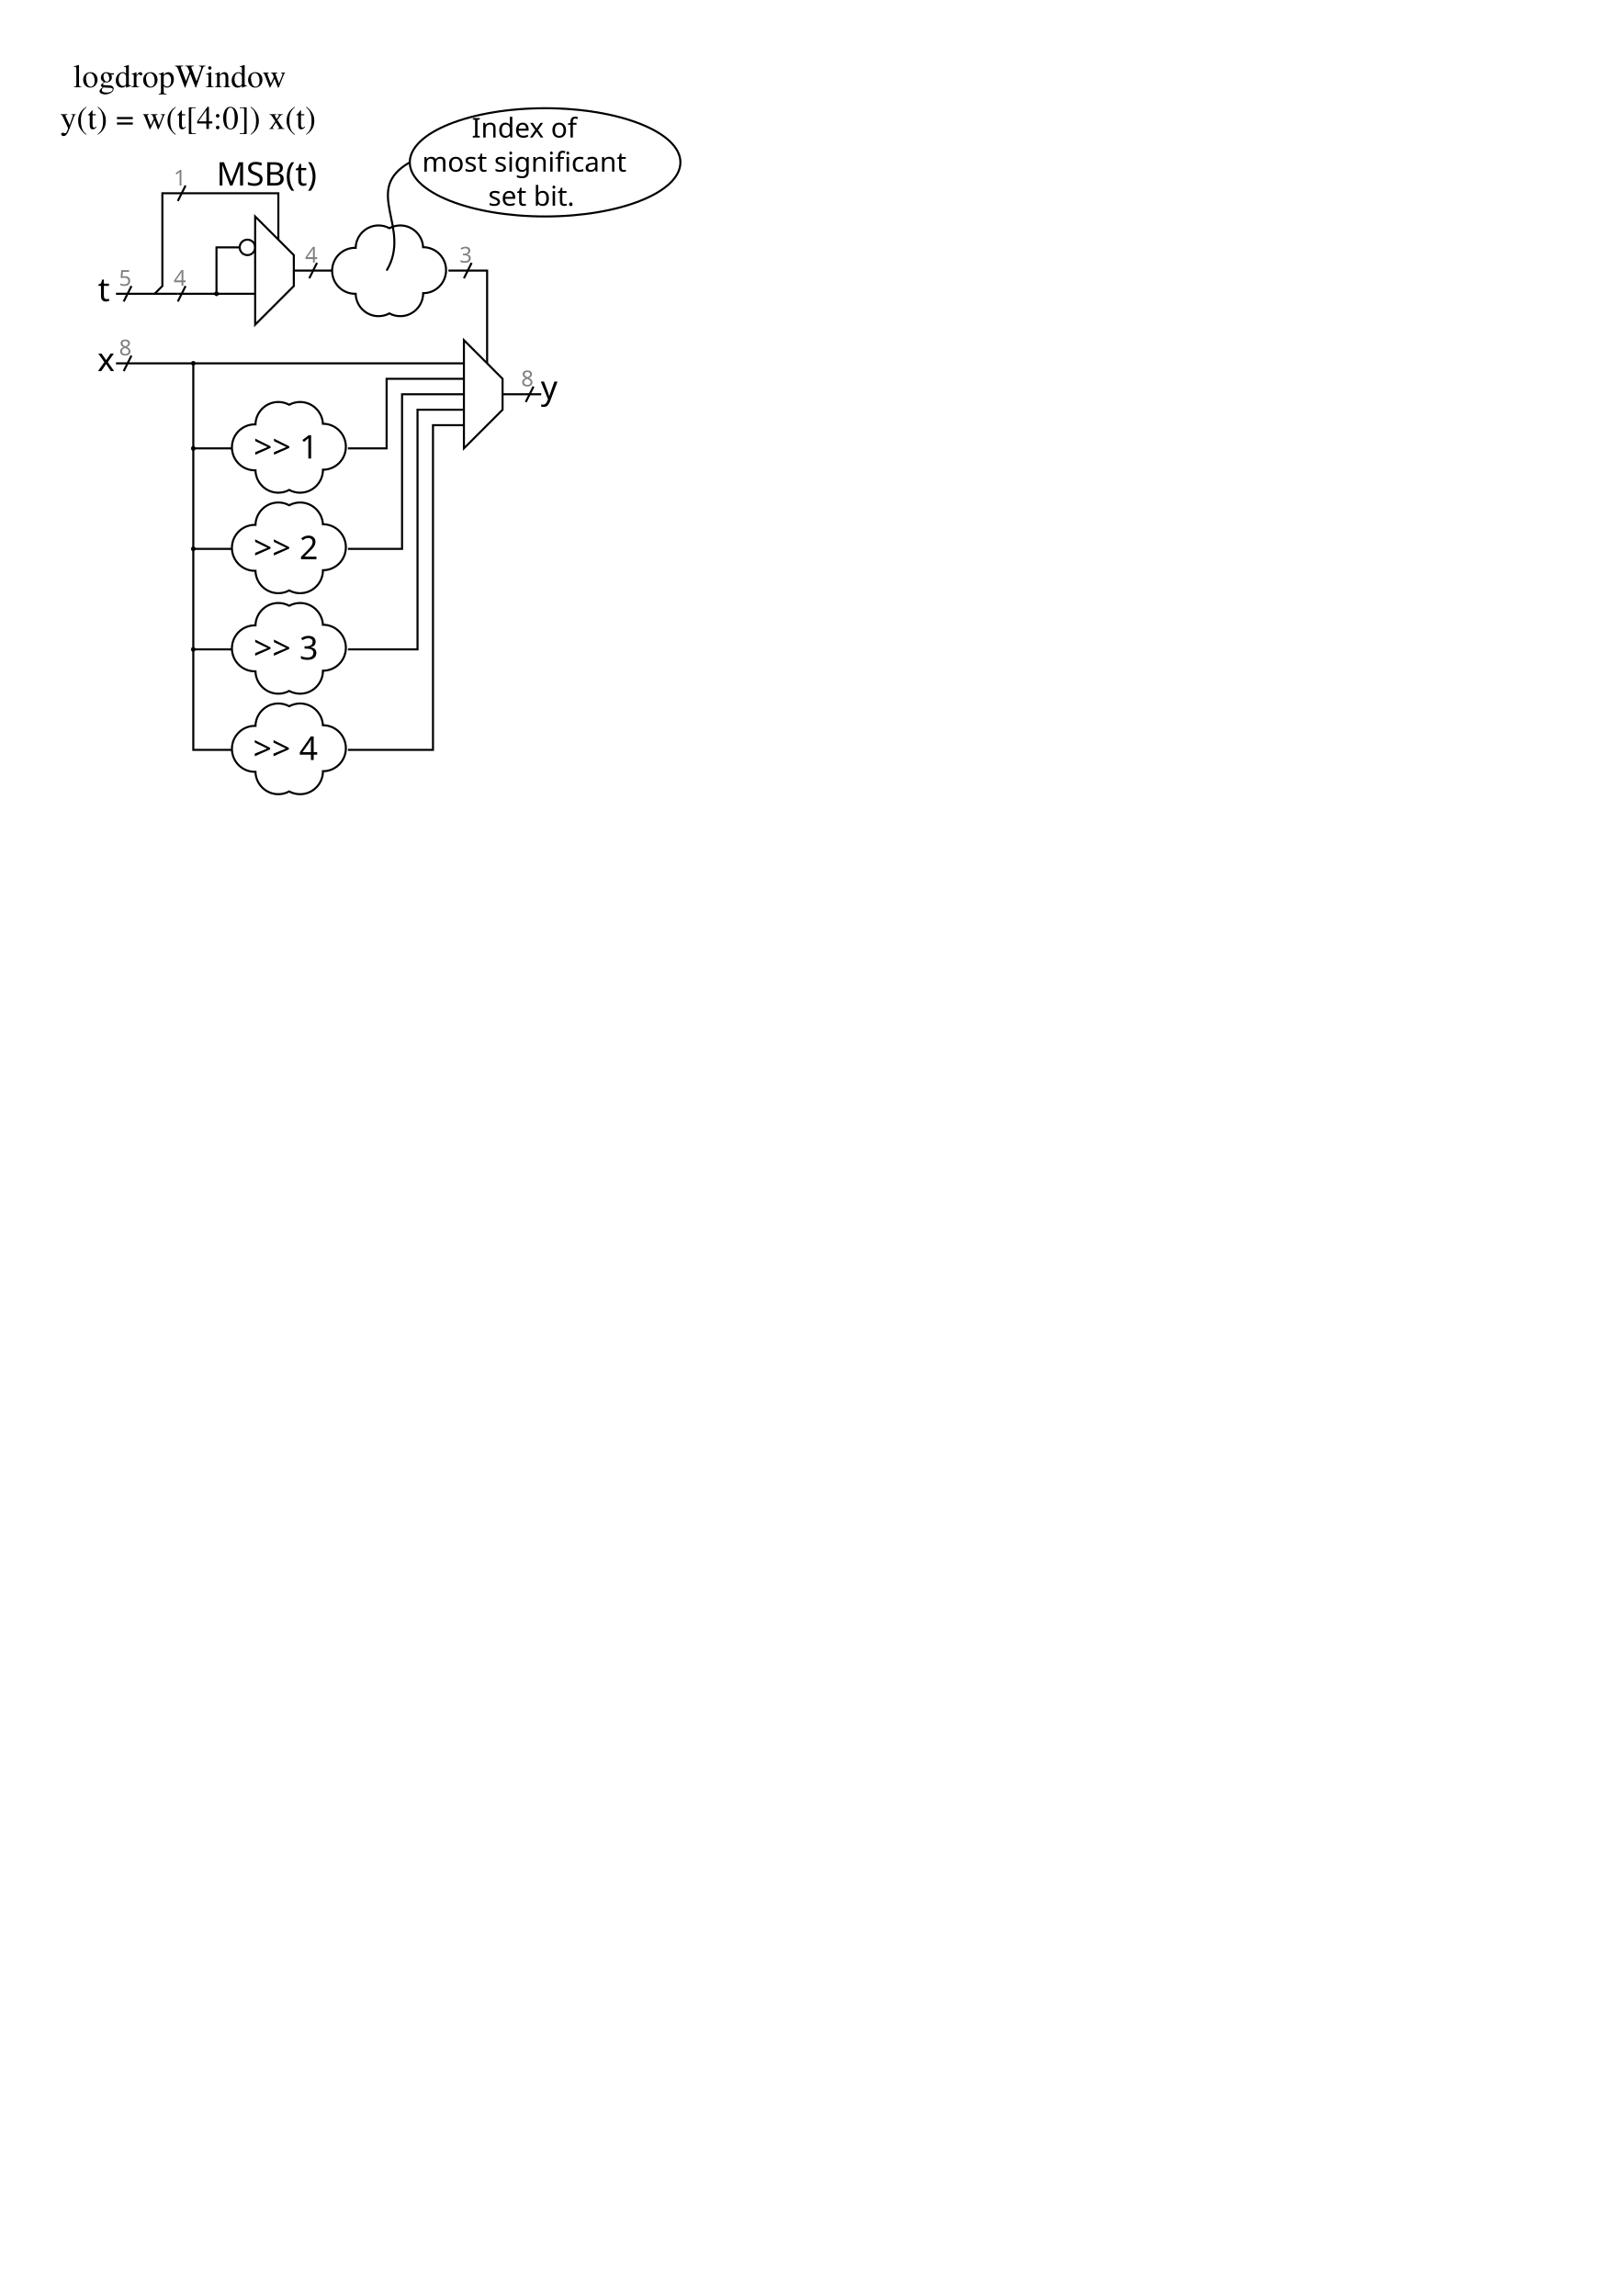
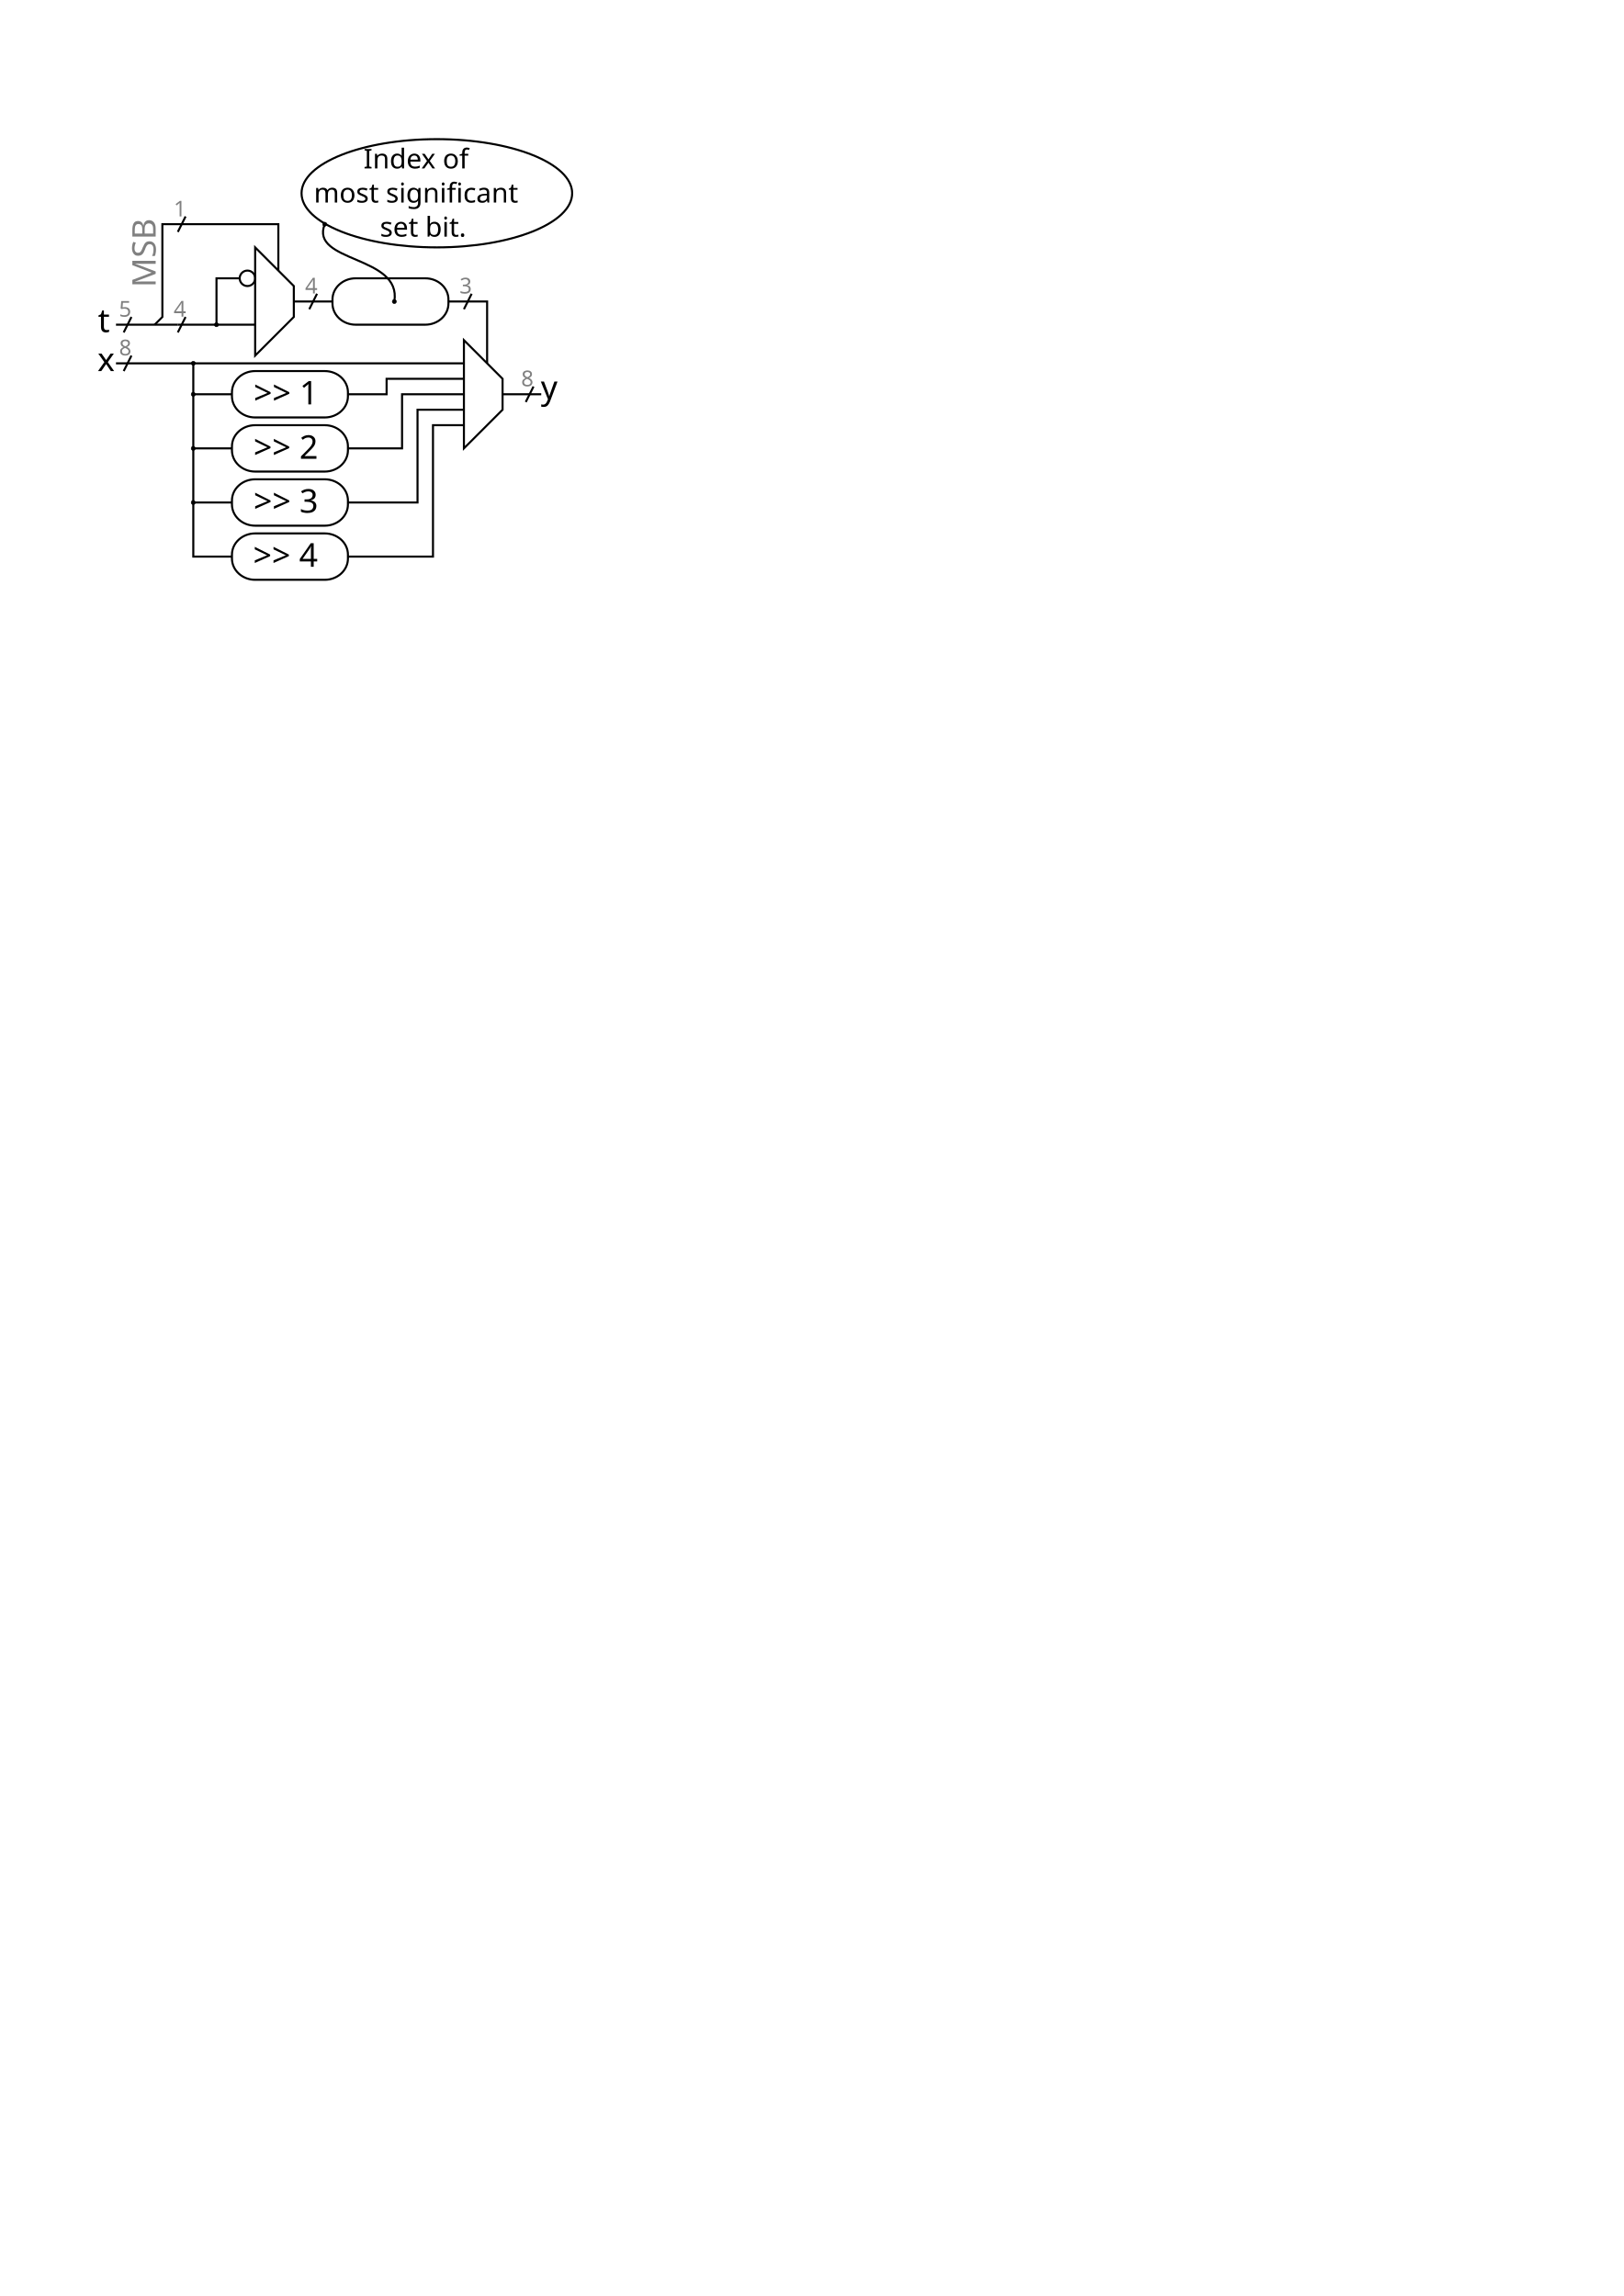
<svg xmlns="http://www.w3.org/2000/svg" width="210mm" height="297mm" viewBox="0 0 210 297" version="1.1" id="svg8">
  <defs id="defs2">
+     <marker orient="auto" refY="0.0" refX="0.0" id="marker1762" style="overflow:visible">
+       <path id="path1760" d="M -2.5,-1.0 C -2.5,1.76 -4.74,4.0 -7.5,4.0 C -10.26,4.0 -12.5,1.76 -12.5,-1.0 C -12.5,-3.76 -10.26,-6.0 -7.5,-6.0 C -4.74,-6.0 -2.5,-3.76 -2.5,-1.0 z " style="fill-rule:evenodd;stroke:#000000;stroke-width:1pt;stroke-opacity:1;fill:#000000;fill-opacity:1" transform="scale(0.2) translate(7.4, 1)" />
+     </marker>
    <marker style="overflow:visible" id="marker2504" refX="0.0" refY="0.0" orient="auto">
      <path transform="scale(0.2) translate(7.4, 1)" style="fill-rule:evenodd;stroke:#000000;stroke-width:1pt;stroke-opacity:1;fill:#000000;fill-opacity:1" d="M -2.5,-1.0 C -2.5,1.76 -4.74,4.0 -7.5,4.0 C -10.26,4.0 -12.5,1.76 -12.5,-1.0 C -12.5,-3.76 -10.26,-6.0 -7.5,-6.0 C -4.74,-6.0 -2.5,-3.76 -2.5,-1.0 z " id="path2502" />
    </marker>
    <marker style="overflow:visible" id="marker2452" refX="0.0" refY="0.0" orient="auto">
      <path transform="scale(0.2) translate(7.4, 1)" style="fill-rule:evenodd;stroke:#000000;stroke-width:1pt;stroke-opacity:1;fill:#000000;fill-opacity:1" d="M -2.5,-1.0 C -2.5,1.76 -4.74,4.0 -7.5,4.0 C -10.26,4.0 -12.5,1.76 -12.5,-1.0 C -12.5,-3.76 -10.26,-6.0 -7.5,-6.0 C -4.74,-6.0 -2.5,-3.76 -2.5,-1.0 z " id="path2450" />
    </marker>
    <marker style="overflow:visible" id="marker2442" refX="0.0" refY="0.0" orient="auto">
      <path transform="scale(0.2) translate(7.4, 1)" style="fill-rule:evenodd;stroke:#000000;stroke-width:1pt;stroke-opacity:1;fill:#000000;fill-opacity:1" d="M -2.5,-1.0 C -2.5,1.76 -4.74,4.0 -7.5,4.0 C -10.26,4.0 -12.5,1.76 -12.5,-1.0 C -12.5,-3.76 -10.26,-6.0 -7.5,-6.0 C -4.74,-6.0 -2.5,-3.76 -2.5,-1.0 z " id="path2440" />
    </marker>
    <marker style="overflow:visible" id="marker2396" refX="0.0" refY="0.0" orient="auto">
      <path transform="scale(0.2) translate(7.4, 1)" style="fill-rule:evenodd;stroke:#000000;stroke-width:1pt;stroke-opacity:1;fill:#000000;fill-opacity:1" d="M -2.5,-1.0 C -2.5,1.76 -4.74,4.0 -7.5,4.0 C -10.26,4.0 -12.5,1.76 -12.5,-1.0 C -12.5,-3.76 -10.26,-6.0 -7.5,-6.0 C -4.74,-6.0 -2.5,-3.76 -2.5,-1.0 z " id="path2394" />
    </marker>
    <marker orient="auto" refY="0.0" refX="0.0" id="DotS" style="overflow:visible">
      <path id="path2045" d="M -2.5,-1.0 C -2.5,1.76 -4.74,4.0 -7.5,4.0 C -10.26,4.0 -12.5,1.76 -12.5,-1.0 C -12.5,-3.76 -10.26,-6.0 -7.5,-6.0 C -4.74,-6.0 -2.5,-3.76 -2.5,-1.0 z " style="fill-rule:evenodd;stroke:#000000;stroke-width:1pt;stroke-opacity:1;fill:#000000;fill-opacity:1" transform="scale(0.2) translate(7.4, 1)" />
    </marker>
    <marker style="overflow:visible" id="marker2312" refX="0.0" refY="0.0" orient="auto">
      <path transform="scale(0.4) translate(7.4, 1)" style="fill-rule:evenodd;stroke:#000000;stroke-width:1pt;stroke-opacity:1;fill:#000000;fill-opacity:1" d="M -2.5,-1.0 C -2.5,1.76 -4.74,4.0 -7.5,4.0 C -10.26,4.0 -12.5,1.76 -12.5,-1.0 C -12.5,-3.76 -10.26,-6.0 -7.5,-6.0 C -4.74,-6.0 -2.5,-3.76 -2.5,-1.0 z " id="path2310" />
    </marker>
    <marker style="overflow:visible" id="marker2284" refX="0.0" refY="0.0" orient="auto">
      <path transform="scale(0.4) translate(7.4, 1)" style="fill-rule:evenodd;stroke:#000000;stroke-width:1pt;stroke-opacity:1;fill:#000000;fill-opacity:1" d="M -2.5,-1.0 C -2.5,1.76 -4.74,4.0 -7.5,4.0 C -10.26,4.0 -12.5,1.76 -12.5,-1.0 C -12.5,-3.76 -10.26,-6.0 -7.5,-6.0 C -4.74,-6.0 -2.5,-3.76 -2.5,-1.0 z " id="path2282" />
    </marker>
    <marker style="overflow:visible" id="marker2262" refX="0.0" refY="0.0" orient="auto">
      <path transform="scale(0.4) translate(7.4, 1)" style="fill-rule:evenodd;stroke:#000000;stroke-width:1pt;stroke-opacity:1;fill:#000000;fill-opacity:1" d="M -2.5,-1.0 C -2.5,1.76 -4.74,4.0 -7.5,4.0 C -10.26,4.0 -12.5,1.76 -12.5,-1.0 C -12.5,-3.76 -10.26,-6.0 -7.5,-6.0 C -4.74,-6.0 -2.5,-3.76 -2.5,-1.0 z " id="path2260" />
    </marker>
  </defs>
  <g id="layer1">
-     <path style="fill:none;fill-opacity:1;fill-rule:nonzero;stroke:#000000;stroke-width:0.265;stroke-linecap:round;stroke-linejoin:miter;stroke-miterlimit:4;stroke-dasharray:none;stroke-dashoffset:0;stroke-opacity:1" d="m 36,52 a 2.963,2.973 0 0 0 -2.959,2.898 2.963,2.973 0 0 0 -0.082,-0.004 2.963,2.973 0 0 0 -2.963,2.973 2.963,2.973 0 0 0 2.963,2.973 2.963,2.973 0 0 0 0.082,-0.003 2.963,2.973 0 0 0 2.96,2.897 2.963,2.973 0 0 0 1.401,-0.356 2.963,2.973 0 0 0 1.405,0.356 2.963,2.973 0 0 0 2.963,-2.973 2.963,2.973 0 0 0 2.963,-2.973 2.963,2.973 0 0 0 -2.963,-2.973 2.963,2.973 0 0 0 -0.006,2.65e-4 A 2.963,2.973 0 0 0 38.806,52 2.963,2.973 0 0 0 37.405,52.356 2.963,2.973 0 0 0 36,52 Z" id="path15294-43-0-5-5-8" />
-     <text xml:space="preserve" style="font-style:normal;font-variant:normal;font-weight:normal;font-stretch:normal;font-size:4.233px;line-height:1.25;font-family:'Ubuntu Mono';-inkscape-font-specification:'Ubuntu Mono';letter-spacing:0px;word-spacing:0px;fill:#000000;fill-opacity:1;stroke:none;stroke-width:0.265" x="32.794" y="59.31" id="text775">
-       <tspan id="tspan773" x="32.794" y="59.31" style="font-style:normal;font-variant:normal;font-weight:normal;font-stretch:normal;font-size:4.233px;font-family:'Ubuntu Mono';-inkscape-font-specification:'Ubuntu Mono';stroke-width:0.265">&gt;&gt; 1</tspan>
+     <text xml:space="preserve" style="font-style:normal;font-variant:normal;font-weight:normal;font-stretch:normal;font-size:4.233px;line-height:1.25;font-family:'Ubuntu Mono';-inkscape-font-specification:'Ubuntu Mono';letter-spacing:0px;word-spacing:0px;fill:#000000;fill-opacity:1;stroke:none;stroke-width:0.265" x="32.794" y="52.31" id="text775">
+       <tspan id="tspan773" x="32.794" y="52.31" style="font-style:normal;font-variant:normal;font-weight:normal;font-stretch:normal;font-size:4.233px;font-family:'Ubuntu Mono';-inkscape-font-specification:'Ubuntu Mono';stroke-width:0.265">&gt;&gt; 1</tspan>
    </text>
-     <path style="fill:none;fill-opacity:1;fill-rule:nonzero;stroke:#000000;stroke-width:0.265;stroke-linecap:round;stroke-linejoin:miter;stroke-miterlimit:4;stroke-dasharray:none;stroke-dashoffset:0;stroke-opacity:1" d="m 36,65 a 2.963,2.973 0 0 0 -2.959,2.898 2.963,2.973 0 0 0 -0.082,-0.004 2.963,2.973 0 0 0 -2.963,2.973 2.963,2.973 0 0 0 2.963,2.973 2.963,2.973 0 0 0 0.082,-0.003 2.963,2.973 0 0 0 2.96,2.897 2.963,2.973 0 0 0 1.401,-0.356 2.963,2.973 0 0 0 1.405,0.356 2.963,2.973 0 0 0 2.963,-2.973 2.963,2.973 0 0 0 2.963,-2.973 2.963,2.973 0 0 0 -2.963,-2.973 2.963,2.973 0 0 0 -0.006,2.65e-4 A 2.963,2.973 0 0 0 38.806,65 2.963,2.973 0 0 0 37.405,65.356 2.963,2.973 0 0 0 36,65 Z" id="path15294-43-0-5-5-8-6" />
-     <text xml:space="preserve" style="font-style:normal;font-variant:normal;font-weight:normal;font-stretch:normal;font-size:4.233px;line-height:1.25;font-family:'Ubuntu Mono';-inkscape-font-specification:'Ubuntu Mono';letter-spacing:0px;word-spacing:0px;fill:#000000;fill-opacity:1;stroke:none;stroke-width:0.265" x="32.779" y="72.34" id="text775-7">
-       <tspan id="tspan773-5" x="32.779" y="72.34" style="font-style:normal;font-variant:normal;font-weight:normal;font-stretch:normal;font-size:4.233px;font-family:'Ubuntu Mono';-inkscape-font-specification:'Ubuntu Mono';stroke-width:0.265">&gt;&gt; 2</tspan>
+     <text xml:space="preserve" style="font-style:normal;font-variant:normal;font-weight:normal;font-stretch:normal;font-size:4.233px;line-height:1.25;font-family:'Ubuntu Mono';-inkscape-font-specification:'Ubuntu Mono';letter-spacing:0px;word-spacing:0px;fill:#000000;fill-opacity:1;stroke:none;stroke-width:0.265" x="32.779" y="59.34" id="text775-7">
+       <tspan id="tspan773-5" x="32.779" y="59.34" style="font-style:normal;font-variant:normal;font-weight:normal;font-stretch:normal;font-size:4.233px;font-family:'Ubuntu Mono';-inkscape-font-specification:'Ubuntu Mono';stroke-width:0.265">&gt;&gt; 2</tspan>
    </text>
-     <path style="fill:none;fill-opacity:1;fill-rule:nonzero;stroke:#000000;stroke-width:0.265;stroke-linecap:round;stroke-linejoin:miter;stroke-miterlimit:4;stroke-dasharray:none;stroke-dashoffset:0;stroke-opacity:1" d="m 36,78 a 2.963,2.973 0 0 0 -2.959,2.898 2.963,2.973 0 0 0 -0.082,-0.004 2.963,2.973 0 0 0 -2.963,2.973 2.963,2.973 0 0 0 2.963,2.973 2.963,2.973 0 0 0 0.082,-0.003 2.963,2.973 0 0 0 2.96,2.897 2.963,2.973 0 0 0 1.401,-0.356 2.963,2.973 0 0 0 1.405,0.356 2.963,2.973 0 0 0 2.963,-2.973 2.963,2.973 0 0 0 2.963,-2.973 2.963,2.973 0 0 0 -2.963,-2.973 2.963,2.973 0 0 0 -0.006,2.65e-4 A 2.963,2.973 0 0 0 38.806,78 2.963,2.973 0 0 0 37.405,78.356 2.963,2.973 0 0 0 36,78 Z" id="path15294-43-0-5-5-8-62" />
-     <text xml:space="preserve" style="font-style:normal;font-variant:normal;font-weight:normal;font-stretch:normal;font-size:4.233px;line-height:1.25;font-family:'Ubuntu Mono';-inkscape-font-specification:'Ubuntu Mono';letter-spacing:0px;word-spacing:0px;fill:#000000;fill-opacity:1;stroke:none;stroke-width:0.265" x="32.786" y="85.312" id="text775-9">
-       <tspan id="tspan773-1" x="32.786" y="85.312" style="font-style:normal;font-variant:normal;font-weight:normal;font-stretch:normal;font-size:4.233px;font-family:'Ubuntu Mono';-inkscape-font-specification:'Ubuntu Mono';stroke-width:0.265">&gt;&gt; 3</tspan>
+     <text xml:space="preserve" style="font-style:normal;font-variant:normal;font-weight:normal;font-stretch:normal;font-size:4.233px;line-height:1.25;font-family:'Ubuntu Mono';-inkscape-font-specification:'Ubuntu Mono';letter-spacing:0px;word-spacing:0px;fill:#000000;fill-opacity:1;stroke:none;stroke-width:0.265" x="32.786" y="66.312" id="text775-9">
+       <tspan id="tspan773-1" x="32.786" y="66.312" style="font-style:normal;font-variant:normal;font-weight:normal;font-stretch:normal;font-size:4.233px;font-family:'Ubuntu Mono';-inkscape-font-specification:'Ubuntu Mono';stroke-width:0.265">&gt;&gt; 3</tspan>
    </text>
-     <path style="fill:none;fill-opacity:1;fill-rule:nonzero;stroke:#000000;stroke-width:0.265;stroke-linecap:round;stroke-linejoin:miter;stroke-miterlimit:4;stroke-dasharray:none;stroke-dashoffset:0;stroke-opacity:1" d="m 36,91 a 2.963,2.973 0 0 0 -2.959,2.898 2.963,2.973 0 0 0 -0.082,-0.004 2.963,2.973 0 0 0 -2.963,2.973 2.963,2.973 0 0 0 2.963,2.973 2.963,2.973 0 0 0 0.082,-0.003 2.963,2.973 0 0 0 2.96,2.897 2.963,2.973 0 0 0 1.401,-0.356 2.963,2.973 0 0 0 1.405,0.356 2.963,2.973 0 0 0 2.963,-2.973 2.963,2.973 0 0 0 2.963,-2.973 2.963,2.973 0 0 0 -2.963,-2.973 2.963,2.973 0 0 0 -0.006,2.65e-4 A 2.963,2.973 0 0 0 38.806,91 2.963,2.973 0 0 0 37.405,91.356 2.963,2.973 0 0 0 36,91 Z" id="path15294-43-0-5-5-8-7" />
-     <text xml:space="preserve" style="font-style:normal;font-variant:normal;font-weight:normal;font-stretch:normal;font-size:4.233px;line-height:1.25;font-family:'Ubuntu Mono';-inkscape-font-specification:'Ubuntu Mono';letter-spacing:0px;word-spacing:0px;fill:#000000;fill-opacity:1;stroke:none;stroke-width:0.265" x="32.735" y="98.31" id="text775-0">
-       <tspan id="tspan773-9" x="32.735" y="98.31" style="font-style:normal;font-variant:normal;font-weight:normal;font-stretch:normal;font-size:4.233px;font-family:'Ubuntu Mono';-inkscape-font-specification:'Ubuntu Mono';stroke-width:0.265">&gt;&gt; 4</tspan>
+     <text xml:space="preserve" style="font-style:normal;font-variant:normal;font-weight:normal;font-stretch:normal;font-size:4.233px;line-height:1.25;font-family:'Ubuntu Mono';-inkscape-font-specification:'Ubuntu Mono';letter-spacing:0px;word-spacing:0px;fill:#000000;fill-opacity:1;stroke:none;stroke-width:0.265" x="32.735" y="73.31" id="text775-0">
+       <tspan id="tspan773-9" x="32.735" y="73.31" style="font-style:normal;font-variant:normal;font-weight:normal;font-stretch:normal;font-size:4.233px;font-family:'Ubuntu Mono';-inkscape-font-specification:'Ubuntu Mono';stroke-width:0.265">&gt;&gt; 4</tspan>
    </text>
-     <path style="fill:none;stroke:#000000;stroke-width:0.265;stroke-linecap:butt;stroke-linejoin:miter;stroke-opacity:1;stroke-miterlimit:4;stroke-dasharray:none;marker-start:url(#marker2452)" d="m 25,47 v 50 h 5" id="path830" />
-     <path style="fill:none;stroke:#000000;stroke-width:0.265;stroke-linecap:butt;stroke-linejoin:miter;stroke-opacity:1;stroke-miterlimit:4;stroke-dasharray:none;marker-start:url(#DotS)" d="m 25,84 h 5" id="path832" />
-     <path style="fill:none;stroke:#000000;stroke-width:0.265;stroke-linecap:butt;stroke-linejoin:miter;stroke-opacity:1;stroke-miterlimit:4;stroke-dasharray:none;marker-start:url(#marker2396)" d="m 25,71 h 5" id="path834" />
-     <path style="fill:none;stroke:#000000;stroke-width:0.265;stroke-linecap:butt;stroke-linejoin:miter;stroke-opacity:1;stroke-miterlimit:4;stroke-dasharray:none;marker-start:url(#marker2442)" d="m 25,58 h 5" id="path836" />
+     <path style="fill:none;stroke:#000000;stroke-width:0.265;stroke-linecap:butt;stroke-linejoin:miter;stroke-miterlimit:4;stroke-dasharray:none;stroke-opacity:1;marker-start:url(#marker2452)" d="m 25,47 0,25 h 5" id="path830" />
+     <path style="fill:none;stroke:#000000;stroke-width:0.265;stroke-linecap:butt;stroke-linejoin:miter;stroke-miterlimit:4;stroke-dasharray:none;stroke-opacity:1;marker-start:url(#DotS)" d="m 25,65 h 5" id="path832" />
+     <path style="fill:none;stroke:#000000;stroke-width:0.265;stroke-linecap:butt;stroke-linejoin:miter;stroke-miterlimit:4;stroke-dasharray:none;stroke-opacity:1;marker-start:url(#marker2396)" d="m 25,58 h 5" id="path834" />
+     <path style="fill:none;stroke:#000000;stroke-width:0.265;stroke-linecap:butt;stroke-linejoin:miter;stroke-miterlimit:4;stroke-dasharray:none;stroke-opacity:1;marker-start:url(#marker2442)" d="m 25,51 h 5" id="path836" />
    <path style="fill:none;stroke:#000000;stroke-width:0.265px;stroke-linecap:butt;stroke-linejoin:miter;stroke-opacity:1" d="M 15,47 H 60" id="path838" />
-     <path style="fill:none;stroke:#000000;stroke-width:0.265px;stroke-linecap:butt;stroke-linejoin:miter;stroke-opacity:1" d="M 45,58 50,58 v -9 l 10,-10e-7" id="path840" />
-     <path style="fill:none;stroke:#000000;stroke-width:0.265px;stroke-linecap:butt;stroke-linejoin:miter;stroke-opacity:1" d="M 45,71 52,71 V 51 h 8" id="path842" />
-     <path style="fill:none;stroke:#000000;stroke-width:0.265px;stroke-linecap:butt;stroke-linejoin:miter;stroke-opacity:1" d="m 45,84 h 9 V 53 h 6" id="path844" />
-     <path style="fill:none;stroke:#000000;stroke-width:0.265px;stroke-linecap:butt;stroke-linejoin:miter;stroke-opacity:1" d="M 45,97 H 56 V 55 h 4" id="path846" />
+     <path style="fill:none;stroke:#000000;stroke-width:0.265px;stroke-linecap:butt;stroke-linejoin:miter;stroke-opacity:1" d="m 45,51 h 5 l 0,-2 10,-10e-7" id="path840" />
+     <path style="fill:none;stroke:#000000;stroke-width:0.265px;stroke-linecap:butt;stroke-linejoin:miter;stroke-opacity:1" d="m 45,58 h 7 l 0,-7 h 8" id="path842" />
+     <path style="fill:none;stroke:#000000;stroke-width:0.265px;stroke-linecap:butt;stroke-linejoin:miter;stroke-opacity:1" d="m 45,65 h 9 l 0,-12 h 6" id="path844" />
+     <path style="fill:none;stroke:#000000;stroke-width:0.265px;stroke-linecap:butt;stroke-linejoin:miter;stroke-opacity:1" d="m 45,72 h 11 l 0,-17 h 4" id="path846" />
    <path style="fill:none;stroke:#000000;stroke-width:0.265px;stroke-linecap:butt;stroke-linejoin:miter;stroke-opacity:1" d="m 65,53 -5,5 L 60,44 l 5,5 z" id="path848" />
    <path style="fill:none;stroke:#000000;stroke-width:0.265px;stroke-linecap:butt;stroke-linejoin:miter;stroke-opacity:1" d="m 65,51 5,0" id="path850" />
-     <path style="fill:none;fill-opacity:1;fill-rule:nonzero;stroke:#000000;stroke-width:0.265;stroke-linecap:round;stroke-linejoin:miter;stroke-miterlimit:4;stroke-dasharray:none;stroke-dashoffset:0;stroke-opacity:1" d="m 48.96,29.162 a 2.963,2.973 0 0 0 -2.959,2.898 2.963,2.973 0 0 0 -0.082,-0.004 2.963,2.973 0 0 0 -2.963,2.973 A 2.963,2.973 0 0 0 45.919,38.003 2.963,2.973 0 0 0 46,38 a 2.963,2.973 0 0 0 2.96,2.897 2.963,2.973 0 0 0 1.401,-0.356 2.963,2.973 0 0 0 1.405,0.356 2.963,2.973 0 0 0 2.963,-2.973 2.963,2.973 0 0 0 2.963,-2.973 2.963,2.973 0 0 0 -2.963,-2.973 2.963,2.973 0 0 0 -0.006,2.65e-4 2.963,2.973 0 0 0 -2.957,-2.816 2.963,2.973 0 0 0 -1.401,0.356 2.963,2.973 0 0 0 -1.405,-0.356 z" id="path15294-43-0-5-5-8-0" />
-     <text xml:space="preserve" style="font-style:normal;font-variant:normal;font-weight:normal;font-stretch:normal;font-size:3.528px;line-height:1.25;font-family:'Ubuntu Mono';-inkscape-font-specification:'Ubuntu Mono';text-align:center;letter-spacing:0px;word-spacing:0px;text-anchor:middle;fill:#000000;fill-opacity:1;stroke:none;stroke-width:0.265" x="71.016" y="17.791" id="text775-6">
-       <tspan id="tspan773-2" x="71.016" y="17.791" style="font-style:normal;font-variant:normal;font-weight:normal;font-stretch:normal;font-size:3.528px;font-family:'Ubuntu Mono';-inkscape-font-specification:'Ubuntu Mono';text-align:center;text-anchor:middle;stroke-width:0.265">Index of</tspan>
-       <tspan x="71.016" y="22.201" style="font-style:normal;font-variant:normal;font-weight:normal;font-stretch:normal;font-size:3.528px;font-family:'Ubuntu Mono';-inkscape-font-specification:'Ubuntu Mono';text-align:center;text-anchor:middle;stroke-width:0.265" id="tspan1018">most significant</tspan>
-       <tspan x="71.016" y="26.611" style="font-style:normal;font-variant:normal;font-weight:normal;font-stretch:normal;font-size:3.528px;font-family:'Ubuntu Mono';-inkscape-font-specification:'Ubuntu Mono';text-align:center;text-anchor:middle;stroke-width:0.265" id="tspan1024">set bit.</tspan>
+     <text xml:space="preserve" style="font-style:normal;font-variant:normal;font-weight:normal;font-stretch:normal;font-size:3.528px;line-height:1.25;font-family:'Ubuntu Mono';-inkscape-font-specification:'Ubuntu Mono';text-align:center;letter-spacing:0px;word-spacing:0px;text-anchor:middle;fill:#000000;fill-opacity:1;stroke:none;stroke-width:0.265" x="57.016" y="21.791" id="text775-6">
+       <tspan id="tspan773-2" x="57.016" y="21.791" style="font-style:normal;font-variant:normal;font-weight:normal;font-stretch:normal;font-size:3.528px;font-family:'Ubuntu Mono';-inkscape-font-specification:'Ubuntu Mono';text-align:center;text-anchor:middle;stroke-width:0.265">Index of</tspan>
+       <tspan x="57.016" y="26.201" style="font-style:normal;font-variant:normal;font-weight:normal;font-stretch:normal;font-size:3.528px;font-family:'Ubuntu Mono';-inkscape-font-specification:'Ubuntu Mono';text-align:center;text-anchor:middle;stroke-width:0.265" id="tspan1018">most significant</tspan>
+       <tspan x="57.016" y="30.611" style="font-style:normal;font-variant:normal;font-weight:normal;font-stretch:normal;font-size:3.528px;font-family:'Ubuntu Mono';-inkscape-font-specification:'Ubuntu Mono';text-align:center;text-anchor:middle;stroke-width:0.265" id="tspan1024">set bit.</tspan>
    </text>
-     <path style="fill:none;stroke:#000000;stroke-width:0.265px;stroke-linecap:butt;stroke-linejoin:miter;stroke-opacity:1" d="m 38,37 -5,5 10e-7,-14 5,5 z" id="path848-6" />
-     <path style="fill:none;stroke:#000000;stroke-width:0.265px;stroke-linecap:butt;stroke-linejoin:miter;stroke-opacity:1" d="m 38,35 h 5" id="path913" />
-     <path style="fill:none;stroke:#000000;stroke-width:0.265px;stroke-linecap:butt;stroke-linejoin:miter;stroke-opacity:1" d="m 58,35 h 5 v 12" id="path915" />
-     <path style="fill:none;stroke:#000000;stroke-width:0.265px;stroke-linecap:butt;stroke-linejoin:miter;stroke-opacity:1" d="M 23,38 H 33" id="path917" />
-     <circle style="fill:none;fill-opacity:1;stroke:#000000;stroke-width:0.265;stroke-miterlimit:4;stroke-dasharray:none;stroke-opacity:1" id="path919" cx="32" cy="32" r="1" />
-     <path style="fill:none;stroke:#000000;stroke-width:0.265px;stroke-linecap:butt;stroke-linejoin:miter;stroke-opacity:1;marker-start:url(#marker2504)" d="m 28,38 v -6 h 3" id="path921" />
-     <text xml:space="preserve" style="font-style:normal;font-variant:normal;font-weight:normal;font-stretch:normal;font-size:2.822px;line-height:1.25;font-family:'Ubuntu Mono';-inkscape-font-specification:'Ubuntu Mono';letter-spacing:0px;word-spacing:0px;fill:#808080;fill-opacity:1;stroke:none;stroke-width:0.265;" x="22.451" y="36.96" id="text925">
-       <tspan id="tspan923" x="22.451" y="36.96" style="font-style:normal;font-variant:normal;font-weight:normal;font-stretch:normal;font-size:2.822px;font-family:'Ubuntu Mono';-inkscape-font-specification:'Ubuntu Mono';stroke-width:0.265;fill:#808080;fill-opacity:1;">4</tspan>
+     <path style="fill:none;stroke:#000000;stroke-width:0.265px;stroke-linecap:butt;stroke-linejoin:miter;stroke-opacity:1" d="m 38,41 -5,5 10e-7,-14 5,5 z" id="path848-6" />
+     <path style="fill:none;stroke:#000000;stroke-width:0.265px;stroke-linecap:butt;stroke-linejoin:miter;stroke-opacity:1" d="m 38,39 h 5" id="path913" />
+     <path style="fill:none;stroke:#000000;stroke-width:0.265px;stroke-linecap:butt;stroke-linejoin:miter;stroke-opacity:1" d="m 58,39 h 5 l 0,8" id="path915" />
+     <path style="fill:none;stroke:#000000;stroke-width:0.265px;stroke-linecap:butt;stroke-linejoin:miter;stroke-opacity:1" d="M 23,42 H 33" id="path917" />
+     <circle style="fill:none;fill-opacity:1;stroke:#000000;stroke-width:0.265;stroke-miterlimit:4;stroke-dasharray:none;stroke-opacity:1" id="path919" cx="32" cy="36" r="1" />
+     <path style="fill:none;stroke:#000000;stroke-width:0.265px;stroke-linecap:butt;stroke-linejoin:miter;stroke-opacity:1;marker-start:url(#marker2504)" d="m 28,42 v -6 h 3" id="path921" />
+     <text xml:space="preserve" style="font-style:normal;font-variant:normal;font-weight:normal;font-stretch:normal;font-size:2.822px;line-height:1.25;font-family:'Ubuntu Mono';-inkscape-font-specification:'Ubuntu Mono';letter-spacing:0px;word-spacing:0px;fill:#808080;fill-opacity:1;stroke:none;stroke-width:0.265" x="22.451" y="40.96" id="text925">
+       <tspan id="tspan923" x="22.451" y="40.96" style="font-style:normal;font-variant:normal;font-weight:normal;font-stretch:normal;font-size:2.822px;font-family:'Ubuntu Mono';-inkscape-font-specification:'Ubuntu Mono';fill:#808080;fill-opacity:1;stroke-width:0.265">4</tspan>
    </text>
-     <text xml:space="preserve" style="font-style:normal;font-variant:normal;font-weight:normal;font-stretch:normal;font-size:2.822px;line-height:1.25;font-family:'Ubuntu Mono';-inkscape-font-specification:'Ubuntu Mono';letter-spacing:0px;word-spacing:0px;fill:#808080;fill-opacity:1;stroke:none;stroke-width:0.265;" x="39.451" y="33.96" id="text929">
-       <tspan id="tspan927" x="39.451" y="33.96" style="font-style:normal;font-variant:normal;font-weight:normal;font-stretch:normal;font-size:2.822px;font-family:'Ubuntu Mono';-inkscape-font-specification:'Ubuntu Mono';stroke-width:0.265;fill:#808080;fill-opacity:1;">4</tspan>
+     <text xml:space="preserve" style="font-style:normal;font-variant:normal;font-weight:normal;font-stretch:normal;font-size:2.822px;line-height:1.25;font-family:'Ubuntu Mono';-inkscape-font-specification:'Ubuntu Mono';letter-spacing:0px;word-spacing:0px;fill:#808080;fill-opacity:1;stroke:none;stroke-width:0.265" x="39.451" y="37.96" id="text929">
+       <tspan id="tspan927" x="39.451" y="37.96" style="font-style:normal;font-variant:normal;font-weight:normal;font-stretch:normal;font-size:2.822px;font-family:'Ubuntu Mono';-inkscape-font-specification:'Ubuntu Mono';fill:#808080;fill-opacity:1;stroke-width:0.265">4</tspan>
    </text>
-     <text xml:space="preserve" style="font-style:normal;font-variant:normal;font-weight:normal;font-stretch:normal;font-size:2.822px;line-height:1.25;font-family:'Ubuntu Mono';-inkscape-font-specification:'Ubuntu Mono';letter-spacing:0px;word-spacing:0px;fill:#808080;fill-opacity:1;stroke:none;stroke-width:0.265;" x="59.43" y="33.96" id="text933">
-       <tspan id="tspan931" x="59.43" y="33.96" style="font-style:normal;font-variant:normal;font-weight:normal;font-stretch:normal;font-size:2.822px;font-family:'Ubuntu Mono';-inkscape-font-specification:'Ubuntu Mono';stroke-width:0.265;fill:#808080;fill-opacity:1;">3</tspan>
+     <text xml:space="preserve" style="font-style:normal;font-variant:normal;font-weight:normal;font-stretch:normal;font-size:2.822px;line-height:1.25;font-family:'Ubuntu Mono';-inkscape-font-specification:'Ubuntu Mono';letter-spacing:0px;word-spacing:0px;fill:#808080;fill-opacity:1;stroke:none;stroke-width:0.265" x="59.43" y="37.96" id="text933">
+       <tspan id="tspan931" x="59.43" y="37.96" style="font-style:normal;font-variant:normal;font-weight:normal;font-stretch:normal;font-size:2.822px;font-family:'Ubuntu Mono';-inkscape-font-specification:'Ubuntu Mono';fill:#808080;fill-opacity:1;stroke-width:0.265">3</tspan>
    </text>
    <text xml:space="preserve" style="font-style:normal;font-weight:normal;font-size:2.822px;line-height:1.25;font-family:'Ubuntu Mono';letter-spacing:0px;word-spacing:0px;fill:#808080;fill-opacity:1;stroke:none;stroke-width:0.265;-inkscape-font-specification:'Ubuntu Mono';font-stretch:normal;font-variant:normal;" x="67.397" y="49.96" id="text937">
      <tspan id="tspan935" x="67.397" y="49.96" style="font-size:2.822px;stroke-width:0.265;-inkscape-font-specification:'Ubuntu Mono';font-family:'Ubuntu Mono';font-weight:normal;font-style:normal;font-stretch:normal;font-variant:normal;fill:#808080;fill-opacity:1;">8</tspan>
    </text>
    <text xml:space="preserve" style="font-style:normal;font-variant:normal;font-weight:normal;font-stretch:normal;font-size:2.822px;line-height:1.25;font-family:'Ubuntu Mono';-inkscape-font-specification:'Ubuntu Mono';letter-spacing:0px;word-spacing:0px;fill:#808080;fill-opacity:1;stroke:none;stroke-width:0.265;" x="15.397" y="45.96" id="text941">
      <tspan id="tspan939" x="15.397" y="45.96" style="font-style:normal;font-variant:normal;font-weight:normal;font-stretch:normal;font-size:2.822px;font-family:'Ubuntu Mono';-inkscape-font-specification:'Ubuntu Mono';stroke-width:0.265;fill:#808080;fill-opacity:1;">8</tspan>
    </text>
-     <path style="fill:none;stroke:#000000;stroke-width:0.265px;stroke-linecap:butt;stroke-linejoin:miter;stroke-opacity:1" d="M 60,36 61,34" id="path947" />
-     <path style="fill:none;stroke:#000000;stroke-width:0.265px;stroke-linecap:butt;stroke-linejoin:miter;stroke-opacity:1" d="M 40,36 41,34" id="path949" />
+     <path style="fill:none;stroke:#000000;stroke-width:0.265px;stroke-linecap:butt;stroke-linejoin:miter;stroke-opacity:1" d="M 60,40 61,38" id="path947" />
+     <path style="fill:none;stroke:#000000;stroke-width:0.265px;stroke-linecap:butt;stroke-linejoin:miter;stroke-opacity:1" d="M 40,40 41,38" id="path949" />
    <path style="fill:none;stroke:#000000;stroke-width:0.265px;stroke-linecap:butt;stroke-linejoin:miter;stroke-opacity:1" d="m 68,52 1,-2" id="path951" />
    <path style="fill:none;stroke:#000000;stroke-width:0.265px;stroke-linecap:butt;stroke-linejoin:miter;stroke-opacity:1" d="m 16,48 1,-2" id="path953" />
-     <path style="fill:none;stroke:#000000;stroke-width:0.265px;stroke-linecap:butt;stroke-linejoin:miter;stroke-opacity:1" d="m 23,39 1,-2" id="path955" />
-     <path style="fill:none;stroke:#000000;stroke-width:0.265px;stroke-linecap:butt;stroke-linejoin:miter;stroke-opacity:1" d="m 15,38 h 8" id="path957" />
-     <path style="fill:none;stroke:#000000;stroke-width:0.265px;stroke-linecap:butt;stroke-linejoin:miter;stroke-opacity:1" d="m 20,38 1,-1 v -12 h 15 v 6" id="path959" />
-     <text xml:space="preserve" style="font-style:normal;font-weight:normal;font-size:2.822px;line-height:1.25;font-family:'Ubuntu Mono';letter-spacing:0px;word-spacing:0px;fill:#808080;fill-opacity:1;stroke:none;stroke-width:0.265;-inkscape-font-specification:'Ubuntu Mono';font-stretch:normal;font-variant:normal;" x="22.465" y="24" id="text925-1">
-       <tspan id="tspan923-8" x="22.465" y="24" style="font-size:2.822px;stroke-width:0.265;-inkscape-font-specification:'Ubuntu Mono';font-family:'Ubuntu Mono';font-weight:normal;font-style:normal;font-stretch:normal;font-variant:normal;fill:#808080;fill-opacity:1;">1</tspan>
+     <path style="fill:none;stroke:#000000;stroke-width:0.265px;stroke-linecap:butt;stroke-linejoin:miter;stroke-opacity:1" d="m 23,43 1,-2" id="path955" />
+     <path style="fill:none;stroke:#000000;stroke-width:0.265px;stroke-linecap:butt;stroke-linejoin:miter;stroke-opacity:1" d="m 15,42 h 8" id="path957" />
+     <path style="fill:none;stroke:#000000;stroke-width:0.265px;stroke-linecap:butt;stroke-linejoin:miter;stroke-opacity:1" d="m 20,42 1,-1 v -12 h 15 v 6" id="path959" />
+     <text xml:space="preserve" style="font-style:normal;font-variant:normal;font-weight:normal;font-stretch:normal;font-size:2.822px;line-height:1.25;font-family:'Ubuntu Mono';-inkscape-font-specification:'Ubuntu Mono';letter-spacing:0px;word-spacing:0px;fill:#808080;fill-opacity:1;stroke:none;stroke-width:0.265" x="22.465" y="28" id="text925-1">
+       <tspan id="tspan923-8" x="22.465" y="28" style="font-style:normal;font-variant:normal;font-weight:normal;font-stretch:normal;font-size:2.822px;font-family:'Ubuntu Mono';-inkscape-font-specification:'Ubuntu Mono';fill:#808080;fill-opacity:1;stroke-width:0.265">1</tspan>
    </text>
-     <path style="fill:none;stroke:#000000;stroke-width:0.265px;stroke-linecap:butt;stroke-linejoin:miter;stroke-opacity:1" d="m 23,26 1,-2" id="path955-7" />
-     <text xml:space="preserve" style="font-style:normal;font-variant:normal;font-weight:normal;font-stretch:normal;font-size:2.822px;line-height:1.25;font-family:'Ubuntu Mono';-inkscape-font-specification:'Ubuntu Mono';letter-spacing:0px;word-spacing:0px;fill:#808080;fill-opacity:1;stroke:none;stroke-width:0.265;" x="15.382" y="36.96" id="text925-9">
-       <tspan id="tspan923-2" x="15.382" y="36.96" style="font-style:normal;font-variant:normal;font-weight:normal;font-stretch:normal;font-size:2.822px;font-family:'Ubuntu Mono';-inkscape-font-specification:'Ubuntu Mono';stroke-width:0.265;fill:#808080;fill-opacity:1;">5</tspan>
+     <path style="fill:none;stroke:#000000;stroke-width:0.265px;stroke-linecap:butt;stroke-linejoin:miter;stroke-opacity:1" d="m 23,30 1,-2" id="path955-7" />
+     <text xml:space="preserve" style="font-style:normal;font-variant:normal;font-weight:normal;font-stretch:normal;font-size:2.822px;line-height:1.25;font-family:'Ubuntu Mono';-inkscape-font-specification:'Ubuntu Mono';letter-spacing:0px;word-spacing:0px;fill:#808080;fill-opacity:1;stroke:none;stroke-width:0.265" x="15.382" y="40.96" id="text925-9">
+       <tspan id="tspan923-2" x="15.382" y="40.96" style="font-style:normal;font-variant:normal;font-weight:normal;font-stretch:normal;font-size:2.822px;font-family:'Ubuntu Mono';-inkscape-font-specification:'Ubuntu Mono';fill:#808080;fill-opacity:1;stroke-width:0.265">5</tspan>
    </text>
-     <path style="fill:none;stroke:#000000;stroke-width:0.265px;stroke-linecap:butt;stroke-linejoin:miter;stroke-opacity:1" d="m 16,39 1,-2" id="path955-0" />
-     <text xml:space="preserve" style="font-style:normal;font-weight:normal;font-size:4.233px;line-height:1.25;font-family:'Ubuntu Mono';letter-spacing:0px;word-spacing:0px;fill:#000000;fill-opacity:1;stroke:none;stroke-width:0.265;-inkscape-font-specification:'Ubuntu Mono';font-stretch:normal;font-variant:normal;" x="28" y="24" id="text994">
-       <tspan id="tspan992" x="28" y="24" style="stroke-width:0.265;-inkscape-font-specification:'Ubuntu Mono';font-family:'Ubuntu Mono';font-weight:normal;font-style:normal;font-stretch:normal;font-variant:normal;">MSB(<tspan style="font-style:normal;font-variant:normal;font-weight:normal;font-stretch:normal;font-family:'Ubuntu Mono';-inkscape-font-specification:'Ubuntu Mono';" id="tspan1008">t</tspan>)</tspan>
+     <path style="fill:none;stroke:#000000;stroke-width:0.265px;stroke-linecap:butt;stroke-linejoin:miter;stroke-opacity:1" d="m 16,43 1,-2" id="path955-0" />
+     <text xml:space="preserve" style="font-style:normal;font-variant:normal;font-weight:normal;font-stretch:normal;font-size:4.233px;line-height:1.25;font-family:'Ubuntu Mono';-inkscape-font-specification:'Ubuntu Mono';letter-spacing:0px;word-spacing:0px;fill:#808080;fill-opacity:1;stroke:none;stroke-width:0.265" x="-37.176" y="20.13" id="text994" transform="rotate(-90)">
+       <tspan id="tspan992" x="-37.176" y="20.13" style="font-style:normal;font-variant:normal;font-weight:normal;font-stretch:normal;font-family:'Ubuntu Mono';-inkscape-font-specification:'Ubuntu Mono';fill:#808080;fill-opacity:1;stroke-width:0.265">MSB</tspan>
    </text>
-     <text xml:space="preserve" style="font-style:normal;font-weight:normal;font-size:4.233px;line-height:1.25;font-family:'Ubuntu Mono';letter-spacing:0px;word-spacing:0px;fill:#000000;fill-opacity:1;stroke:none;stroke-width:0.265;-inkscape-font-specification:'Ubuntu Mono';font-stretch:normal;font-variant:normal;" x="12.672" y="38.962" id="text998">
-       <tspan id="tspan996" x="12.672" y="38.962" style="font-style:normal;font-variant:normal;font-weight:normal;font-stretch:normal;font-family:'Ubuntu Mono';-inkscape-font-specification:'Ubuntu Mono';stroke-width:0.265;">t</tspan>
+     <text xml:space="preserve" style="font-style:normal;font-variant:normal;font-weight:normal;font-stretch:normal;font-size:4.233px;line-height:1.25;font-family:'Ubuntu Mono';-inkscape-font-specification:'Ubuntu Mono';letter-spacing:0px;word-spacing:0px;fill:#000000;fill-opacity:1;stroke:none;stroke-width:0.265" x="12.672" y="42.962" id="text998">
+       <tspan id="tspan996" x="12.672" y="42.962" style="font-style:normal;font-variant:normal;font-weight:normal;font-stretch:normal;font-family:'Ubuntu Mono';-inkscape-font-specification:'Ubuntu Mono';stroke-width:0.265">t</tspan>
    </text>
    <text xml:space="preserve" style="font-style:normal;font-weight:normal;font-size:4.233px;line-height:1.25;font-family:'Ubuntu Mono';letter-spacing:0px;word-spacing:0px;fill:#000000;fill-opacity:1;stroke:none;stroke-width:0.265;-inkscape-font-specification:'Ubuntu Mono';font-stretch:normal;font-variant:normal;" x="12.6" y="48" id="text1002">
      <tspan id="tspan1000" x="12.6" y="48" style="font-style:normal;font-variant:normal;font-weight:normal;font-stretch:normal;font-family:'Ubuntu Mono';-inkscape-font-specification:'Ubuntu Mono';stroke-width:0.265;">x</tspan>
    </text>
    <text xml:space="preserve" style="font-style:normal;font-variant:normal;font-weight:normal;font-stretch:normal;font-size:4.233px;line-height:1.25;font-family:'Ubuntu Mono';-inkscape-font-specification:'Ubuntu Mono';letter-spacing:0px;word-spacing:0px;fill:#000000;fill-opacity:1;stroke:none;stroke-width:0.265" x="69.948" y="51.627" id="text1006">
      <tspan id="tspan1004" x="69.948" y="51.627" style="font-style:normal;font-variant:normal;font-weight:normal;font-stretch:normal;font-family:'Ubuntu Mono';-inkscape-font-specification:'Ubuntu Mono';stroke-width:0.265">y</tspan>
    </text>
-     <ellipse style="fill:none;fill-opacity:1;stroke:#000000;stroke-width:0.265;stroke-miterlimit:4;stroke-dasharray:none;stroke-opacity:1" id="path1026" cx="70.5" cy="21" rx="17.5" ry="7" />
-     <path style="fill:none;stroke:#000000;stroke-width:0.265px;stroke-linecap:butt;stroke-linejoin:miter;stroke-opacity:1" d="M 50,35 C 53.35,29.458 46.719,24.559 53,21" id="path1028" />
-     <text xml:space="preserve" style="font-style:normal;font-variant:normal;font-weight:normal;font-stretch:normal;font-size:4.233px;line-height:1.25;font-family:serif;-inkscape-font-specification:serif;text-align:center;letter-spacing:0px;word-spacing:0px;text-anchor:middle;fill:#000000;fill-opacity:1;stroke:none;stroke-width:0.265" x="27.074" y="11.289" id="text2568">
-       <tspan id="tspan2566" x="27.074" y="11.289" style="font-style:normal;font-variant:normal;font-weight:normal;font-stretch:normal;font-family:'TeX Gyre Termes';-inkscape-font-specification:'TeX Gyre Termes';text-align:center;text-anchor:middle;stroke-width:0.265">logdropWindow</tspan>
-       <tspan x="27.074" y="16.679" style="font-style:normal;font-variant:normal;font-weight:normal;font-stretch:normal;font-family:'TeX Gyre Termes';-inkscape-font-specification:'TeX Gyre Termes';text-align:center;text-anchor:middle;stroke-width:0.265" id="tspan2570">y(t) = w(t[4:0]) x(t)</tspan>
-     </text>
+     <ellipse style="fill:none;fill-opacity:1;stroke:#000000;stroke-width:0.265;stroke-miterlimit:4;stroke-dasharray:none;stroke-opacity:1" id="path1026" cx="56.5" cy="25" rx="17.5" ry="7" />
+     <path style="fill:none;stroke:#000000;stroke-width:0.265;stroke-linecap:butt;stroke-linejoin:miter;stroke-miterlimit:4;stroke-dasharray:none;stroke-opacity:1;marker-start:url(#marker1762);marker-end:url(#marker1762)" d="M 51,39 C 52,33 40,34 42,29" id="path1028" />
    <text xml:space="preserve" style="font-style:normal;font-variant:normal;font-weight:normal;font-stretch:normal;font-size:4.233px;line-height:1.25;font-family:serif;-inkscape-font-specification:serif;letter-spacing:0px;word-spacing:0px;fill:#000000;fill-opacity:1;stroke:none;stroke-width:0.265" x="69" y="80" id="text2574">
      <tspan id="tspan2572" x="69" y="83.746" style="stroke-width:0.265" />
    </text>
+     <rect style="fill:none;fill-opacity:1;stroke:#000000;stroke-width:0.265;stroke-miterlimit:4;stroke-dasharray:none;stroke-opacity:1" id="rect1932" width="15" height="6" x="30" y="69" rx="3" ry="2.75" />
+     <rect style="fill:none;fill-opacity:1;stroke:#000000;stroke-width:0.265;stroke-miterlimit:4;stroke-dasharray:none;stroke-opacity:1" id="rect1932-3" width="15" height="6" x="30" y="62" rx="3" ry="2.75" />
+     <rect style="fill:none;fill-opacity:1;stroke:#000000;stroke-width:0.265;stroke-miterlimit:4;stroke-dasharray:none;stroke-opacity:1" id="rect1932-6" width="15" height="6" x="30" y="55" rx="3" ry="2.75" />
+     <rect style="fill:none;fill-opacity:1;stroke:#000000;stroke-width:0.265;stroke-miterlimit:4;stroke-dasharray:none;stroke-opacity:1" id="rect1932-7" width="15" height="6" x="30" y="48" rx="3" ry="2.75" />
+     <rect style="fill:none;fill-opacity:1;stroke:#000000;stroke-width:0.265;stroke-miterlimit:4;stroke-dasharray:none;stroke-opacity:1" id="rect1932-7-5" width="15" height="6" x="43" y="36" rx="3" ry="2.75" />
  </g>
</svg>
